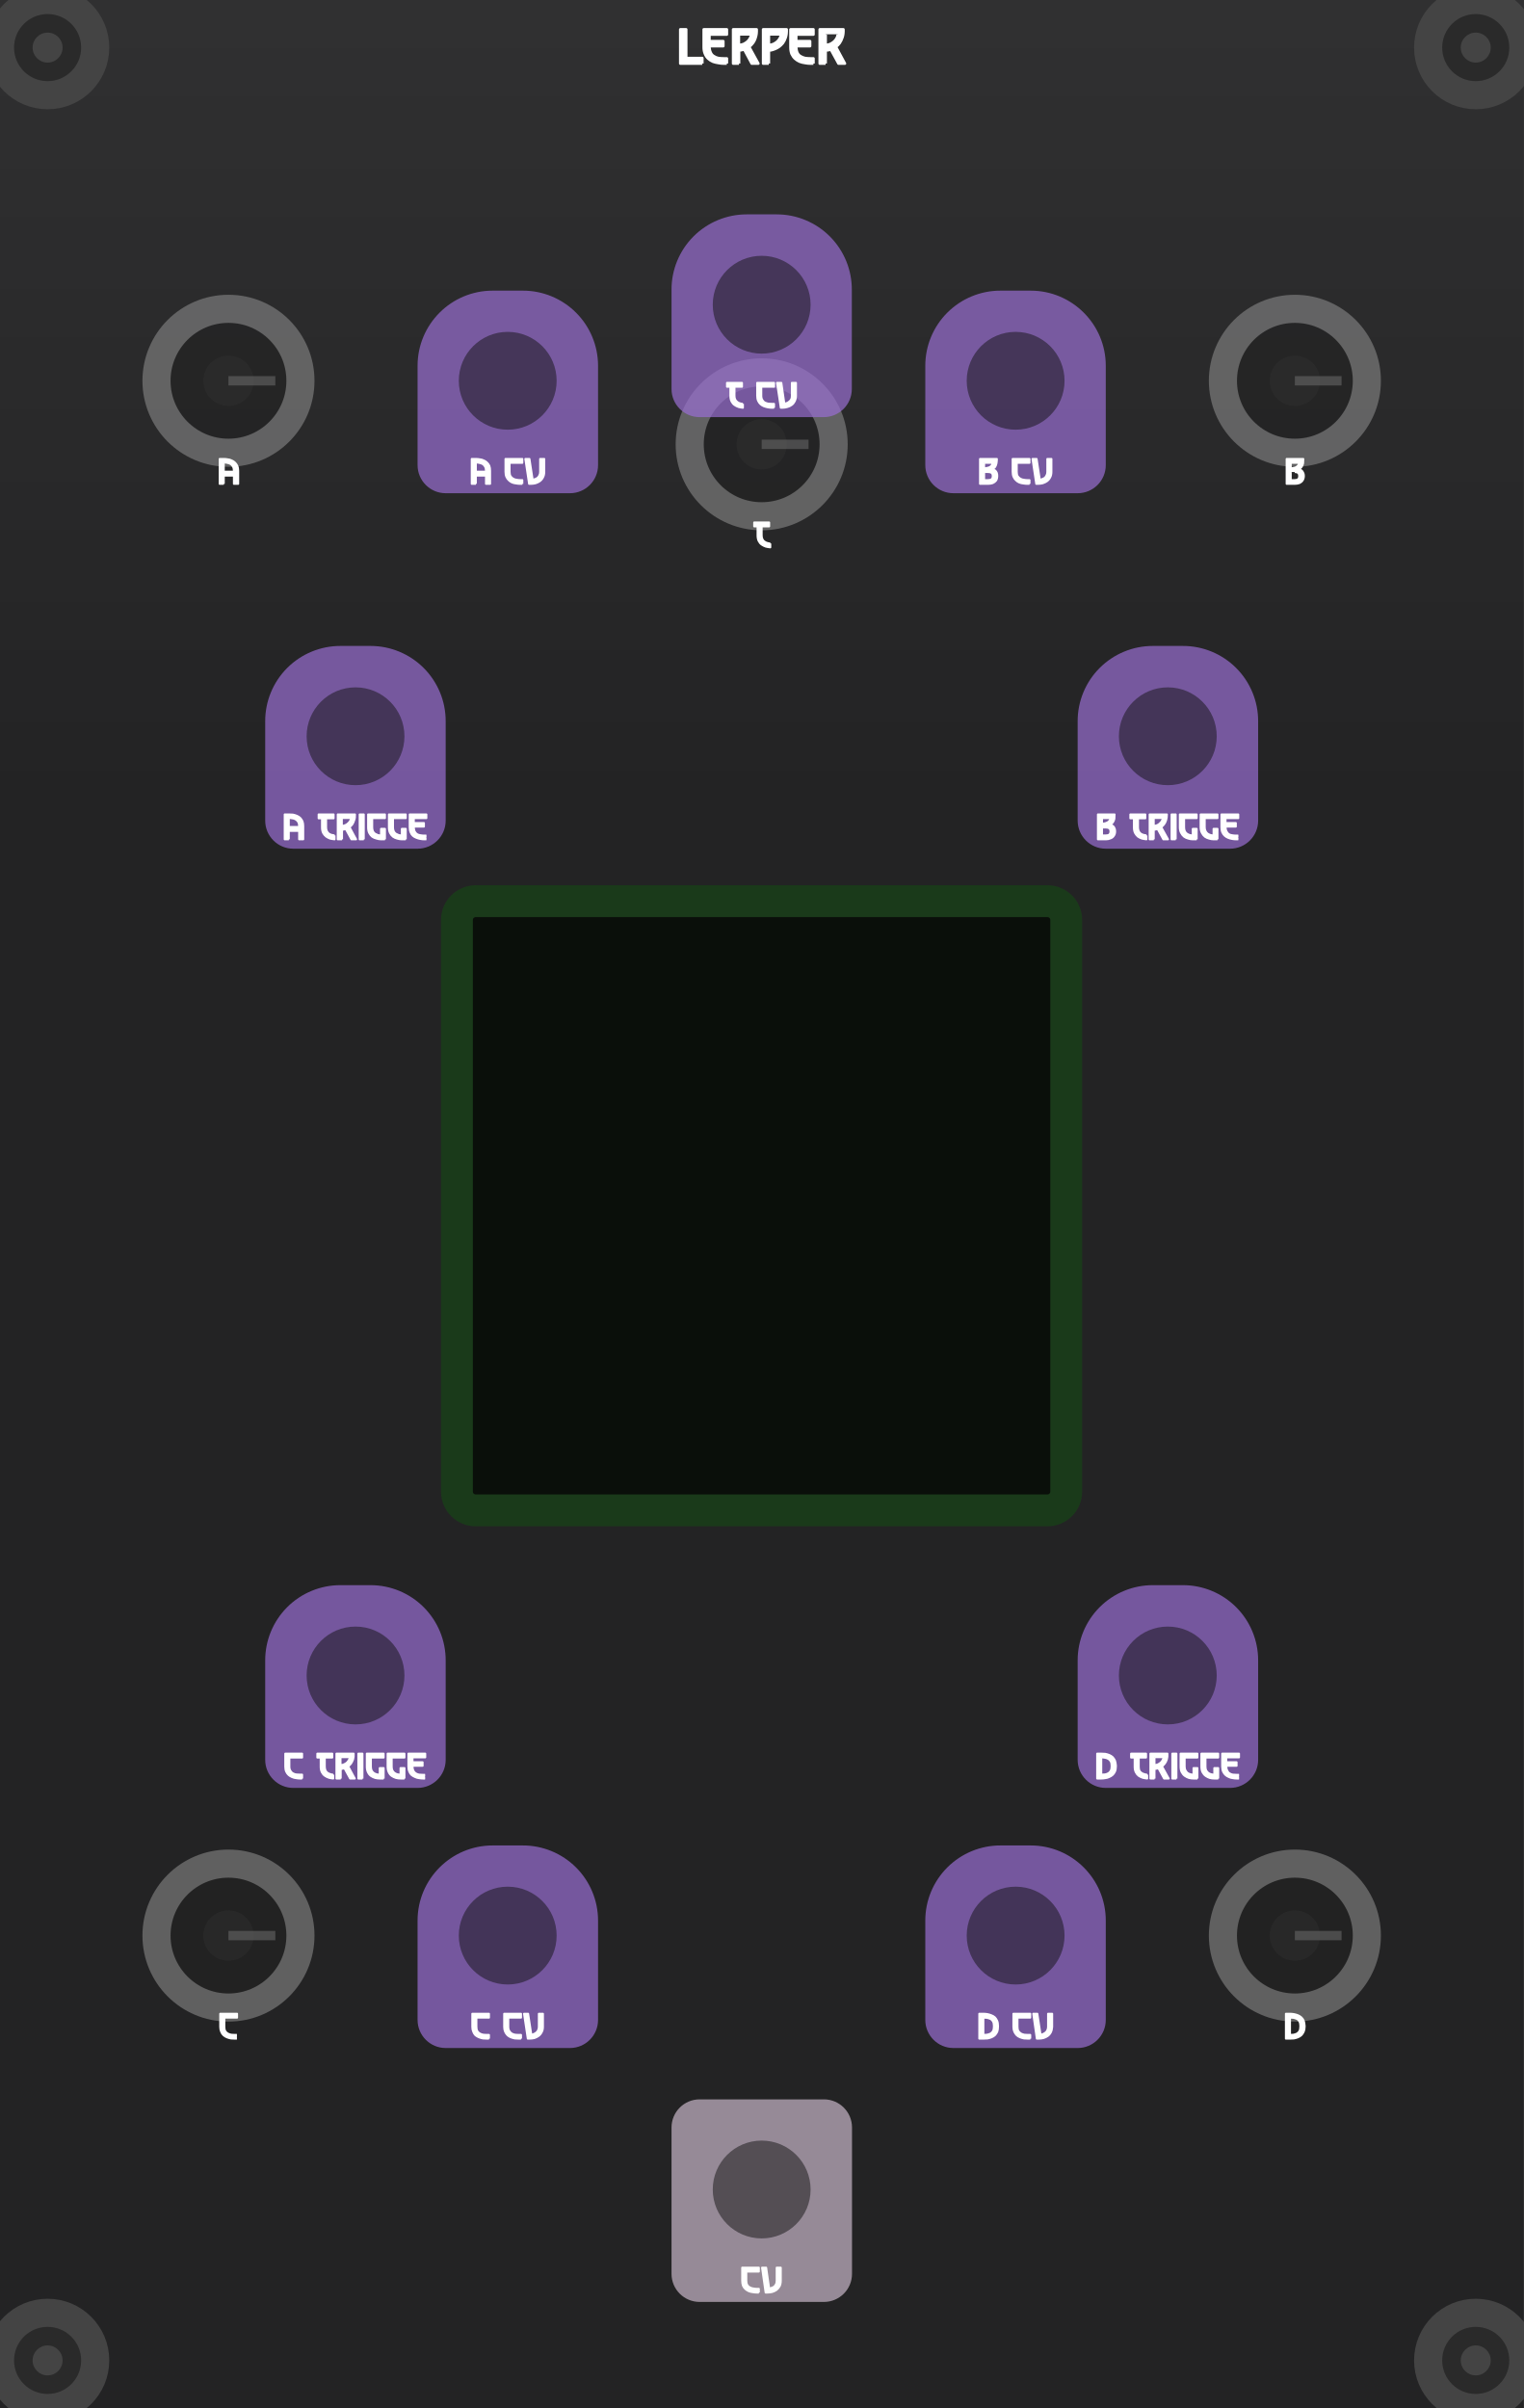
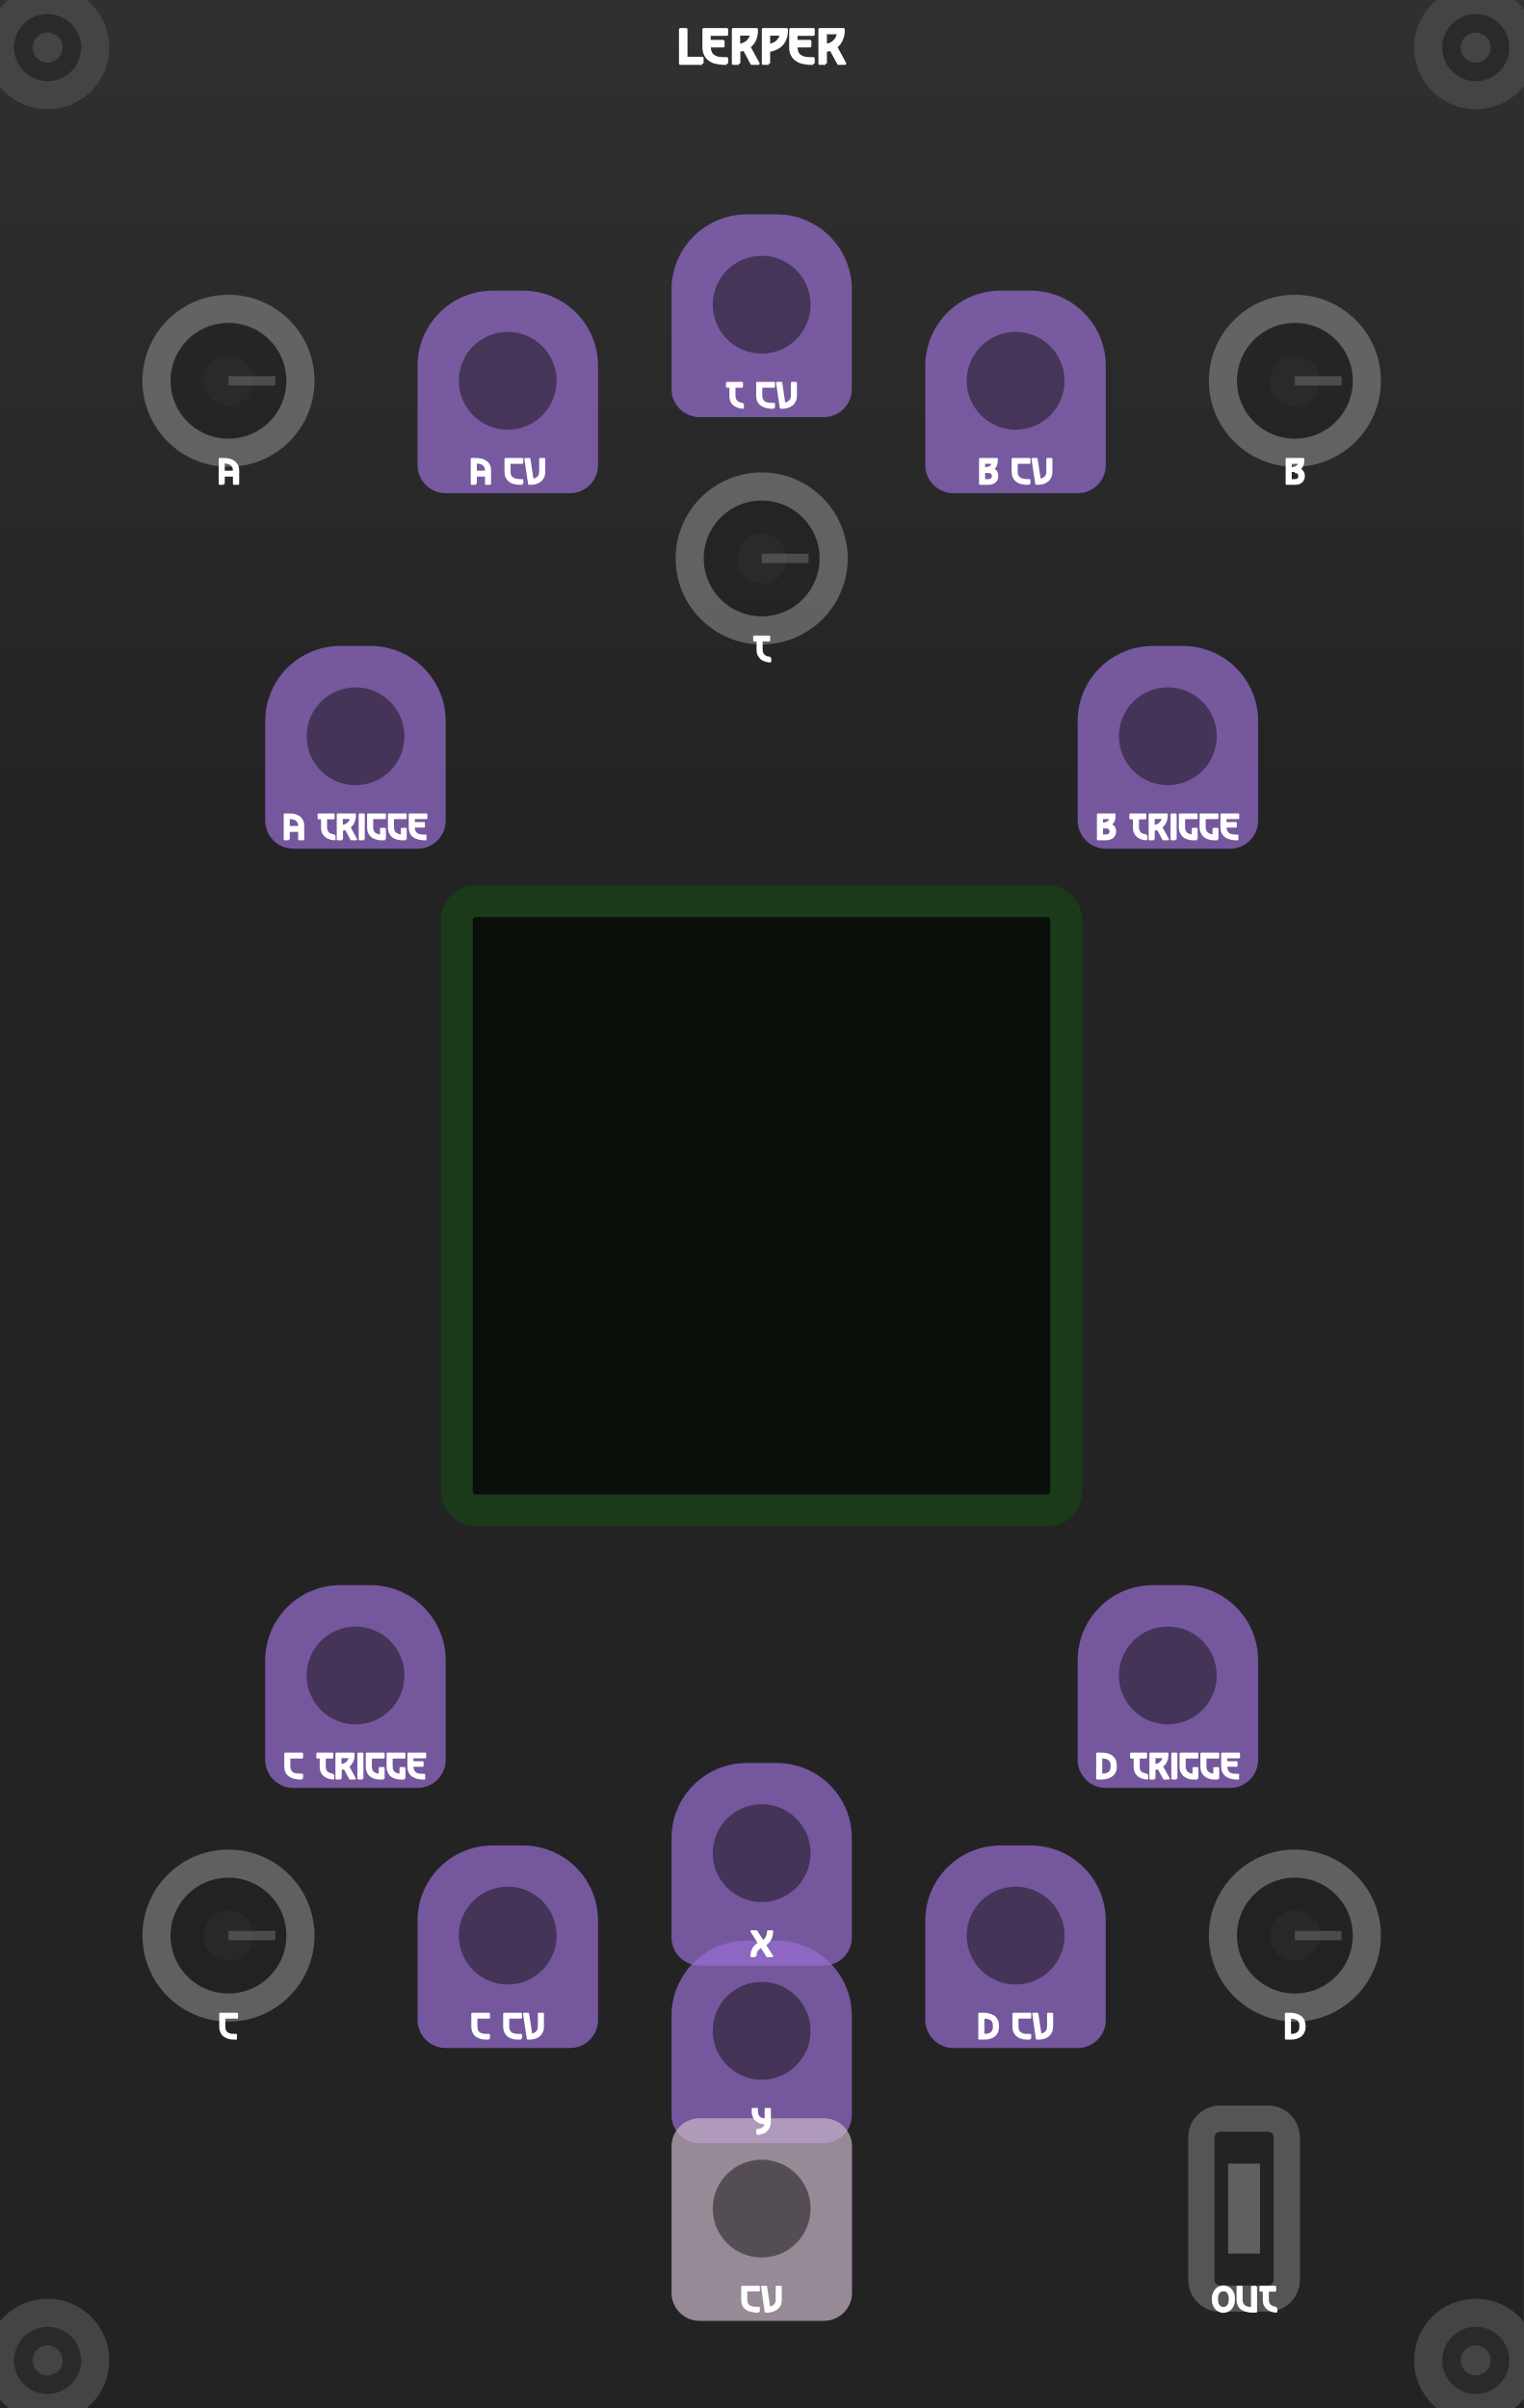
<svg xmlns="http://www.w3.org/2000/svg" viewBox="0 0 81.28 128.5" width="81.28mm" height="128.5mm">
  <g id="layer-background">
    <rect x="0.3" y="0.3" width="80.68" height="127.9" fill="none" stroke="#333" stroke-width="1.5" />
    <rect x="0" y="0.000" width="81.28" height="1.295" fill="#303031" />
    <rect x="0" y="1.285" width="81.28" height="1.295" fill="#303031" />
    <rect x="0" y="2.570" width="81.28" height="1.295" fill="#2f2f30" />
    <rect x="0" y="3.855" width="81.28" height="1.295" fill="#2f2f30" />
    <rect x="0" y="5.140" width="81.28" height="1.295" fill="#2e2e2f" />
    <rect x="0" y="6.425" width="81.28" height="1.295" fill="#2e2e2f" />
    <rect x="0" y="7.710" width="81.28" height="1.295" fill="#2e2e2f" />
    <rect x="0" y="8.995" width="81.28" height="1.295" fill="#2d2d2e" />
    <rect x="0" y="10.280" width="81.28" height="1.295" fill="#2d2d2e" />
    <rect x="0" y="11.565" width="81.28" height="1.295" fill="#2c2c2d" />
    <rect x="0" y="12.850" width="81.28" height="1.295" fill="#2c2c2d" />
    <rect x="0" y="14.135" width="81.28" height="1.295" fill="#2c2c2d" />
    <rect x="0" y="15.420" width="81.28" height="1.295" fill="#2b2b2c" />
    <rect x="0" y="16.705" width="81.28" height="1.295" fill="#2b2b2c" />
    <rect x="0" y="17.990" width="81.28" height="1.295" fill="#2a2a2b" />
    <rect x="0" y="19.275" width="81.28" height="1.295" fill="#2a2a2b" />
    <rect x="0" y="20.560" width="81.28" height="1.295" fill="#2a2a2b" />
    <rect x="0" y="21.845" width="81.28" height="1.295" fill="#29292a" />
    <rect x="0" y="23.130" width="81.28" height="1.295" fill="#29292a" />
    <rect x="0" y="24.415" width="81.28" height="1.295" fill="#29292a" />
    <rect x="0" y="25.700" width="81.28" height="1.295" fill="#282829" />
    <rect x="0" y="26.985" width="81.28" height="1.295" fill="#282829" />
    <rect x="0" y="28.270" width="81.28" height="1.295" fill="#272728" />
    <rect x="0" y="29.555" width="81.28" height="1.295" fill="#272728" />
    <rect x="0" y="30.840" width="81.28" height="1.295" fill="#272728" />
    <rect x="0" y="32.125" width="81.28" height="1.295" fill="#262627" />
    <rect x="0" y="33.410" width="81.28" height="1.295" fill="#262627" />
    <rect x="0" y="34.695" width="81.28" height="1.295" fill="#252526" />
    <rect x="0" y="35.980" width="81.28" height="1.295" fill="#252526" />
    <rect x="0" y="37.265" width="81.28" height="1.295" fill="#252526" />
    <rect x="0" y="38.550" width="81.28" height="1.295" fill="#242425" />
    <rect x="0" y="39.835" width="81.28" height="1.295" fill="#242425" />
    <rect x="0" y="41.120" width="81.28" height="1.295" fill="#232324" />
    <rect x="0" y="42.405" width="81.28" height="1.295" fill="#232324" />
    <rect x="0" y="43.690" width="81.28" height="1.295" fill="#232324" />
    <rect x="0" y="44.975" width="81.28" height="1.295" fill="#232324" />
    <rect x="0" y="46.260" width="81.28" height="1.295" fill="#232324" />
    <rect x="0" y="47.545" width="81.28" height="1.295" fill="#232324" />
    <rect x="0" y="48.830" width="81.28" height="1.295" fill="#232324" />
    <rect x="0" y="50.115" width="81.28" height="1.295" fill="#232324" />
    <rect x="0" y="51.400" width="81.28" height="1.295" fill="#232324" />
    <rect x="0" y="52.685" width="81.28" height="1.295" fill="#232324" />
    <rect x="0" y="53.970" width="81.28" height="1.295" fill="#232324" />
    <rect x="0" y="55.255" width="81.28" height="1.295" fill="#232324" />
    <rect x="0" y="56.540" width="81.28" height="1.295" fill="#232324" />
    <rect x="0" y="57.825" width="81.28" height="1.295" fill="#232324" />
    <rect x="0" y="59.110" width="81.28" height="1.295" fill="#232324" />
    <rect x="0" y="60.395" width="81.28" height="1.295" fill="#232324" />
    <rect x="0" y="61.680" width="81.28" height="1.295" fill="#232324" />
    <rect x="0" y="62.965" width="81.28" height="1.295" fill="#232324" />
    <rect x="0" y="64.250" width="81.28" height="1.295" fill="#232324" />
    <rect x="0" y="65.535" width="81.28" height="1.295" fill="#232324" />
    <rect x="0" y="66.820" width="81.28" height="1.295" fill="#232324" />
    <rect x="0" y="68.105" width="81.28" height="1.295" fill="#232324" />
    <rect x="0" y="69.390" width="81.28" height="1.295" fill="#232324" />
    <rect x="0" y="70.675" width="81.28" height="1.295" fill="#232324" />
    <rect x="0" y="71.960" width="81.28" height="1.295" fill="#232324" />
    <rect x="0" y="73.245" width="81.28" height="1.295" fill="#232324" />
    <rect x="0" y="74.530" width="81.28" height="1.295" fill="#232324" />
    <rect x="0" y="75.815" width="81.28" height="1.295" fill="#232324" />
    <rect x="0" y="77.100" width="81.28" height="1.295" fill="#232324" />
    <rect x="0" y="78.385" width="81.28" height="1.295" fill="#232324" />
    <rect x="0" y="79.670" width="81.28" height="1.295" fill="#232324" />
    <rect x="0" y="80.955" width="81.28" height="1.295" fill="#232324" />
    <rect x="0" y="82.240" width="81.28" height="1.295" fill="#232324" />
    <rect x="0" y="83.525" width="81.28" height="1.295" fill="#232324" />
    <rect x="0" y="84.810" width="81.28" height="1.295" fill="#232324" />
    <rect x="0" y="86.095" width="81.28" height="1.295" fill="#232324" />
    <rect x="0" y="87.380" width="81.28" height="1.295" fill="#232324" />
    <rect x="0" y="88.665" width="81.28" height="1.295" fill="#232324" />
    <rect x="0" y="89.950" width="81.28" height="1.295" fill="#232324" />
    <rect x="0" y="91.235" width="81.28" height="1.295" fill="#232324" />
    <rect x="0" y="92.520" width="81.28" height="1.295" fill="#232324" />
    <rect x="0" y="93.805" width="81.28" height="1.295" fill="#232324" />
    <rect x="0" y="95.090" width="81.28" height="1.295" fill="#232324" />
    <rect x="0" y="96.375" width="81.28" height="1.295" fill="#232324" />
    <rect x="0" y="97.660" width="81.28" height="1.295" fill="#232324" />
    <rect x="0" y="98.945" width="81.28" height="1.295" fill="#232324" />
    <rect x="0" y="100.230" width="81.28" height="1.295" fill="#232324" />
    <rect x="0" y="101.515" width="81.28" height="1.295" fill="#232324" />
    <rect x="0" y="102.800" width="81.28" height="1.295" fill="#232324" />
    <rect x="0" y="104.085" width="81.28" height="1.295" fill="#232324" />
    <rect x="0" y="105.370" width="81.28" height="1.295" fill="#232324" />
    <rect x="0" y="106.655" width="81.28" height="1.295" fill="#232324" />
    <rect x="0" y="107.940" width="81.28" height="1.295" fill="#232324" />
    <rect x="0" y="109.225" width="81.28" height="1.295" fill="#232324" />
    <rect x="0" y="110.510" width="81.28" height="1.295" fill="#232324" />
    <rect x="0" y="111.795" width="81.28" height="1.295" fill="#232324" />
    <rect x="0" y="113.080" width="81.28" height="1.295" fill="#232324" />
    <rect x="0" y="114.365" width="81.28" height="1.295" fill="#232324" />
    <rect x="0" y="115.650" width="81.28" height="1.295" fill="#232324" />
    <rect x="0" y="116.935" width="81.28" height="1.295" fill="#232324" />
    <rect x="0" y="118.220" width="81.28" height="1.295" fill="#232324" />
    <rect x="0" y="119.505" width="81.28" height="1.295" fill="#232324" />
    <rect x="0" y="120.790" width="81.28" height="1.295" fill="#232324" />
    <rect x="0" y="122.075" width="81.28" height="1.295" fill="#232324" />
    <rect x="0" y="123.360" width="81.28" height="1.295" fill="#232324" />
    <rect x="0" y="124.645" width="81.28" height="1.295" fill="#232324" />
    <rect x="0" y="125.930" width="81.28" height="1.295" fill="#232324" />
    <rect x="0" y="127.215" width="81.28" height="1.295" fill="#232324" />
  </g>
  <g id="layer-outlines">
    <circle cx="2.54" cy="2.54" r="2.54" fill="#2a2a2a" stroke="#444" stroke-width="1.5" />
    <circle cx="2.54" cy="2.54" r="0.8" fill="#444" />
    <circle cx="2.54" cy="125.96" r="2.54" fill="#2a2a2a" stroke="#444" stroke-width="1.5" />
    <circle cx="2.54" cy="125.96" r="0.8" fill="#444" />
    <circle cx="78.74" cy="2.54" r="2.54" fill="#2a2a2a" stroke="#444" stroke-width="1.5" />
    <circle cx="78.74" cy="2.54" r="0.8" fill="#444" />
    <circle cx="78.74" cy="125.96" r="2.54" fill="#2a2a2a" stroke="#444" stroke-width="1.5" />
    <circle cx="78.74" cy="125.96" r="0.8" fill="#444" />
    <rect x="24.38" y="48.09" width="32.51" height="32.51" rx="1" fill="#0a0f0a" stroke="#1a3a1a" stroke-width="1.7" />
    <circle cx="12.19" cy="20.32" r="3.84" fill="#222" stroke="#888" stroke-width="1.5" opacity="0.6" />
    <circle cx="12.19" cy="20.32" r="1.34" fill="#333" opacity="0.4" />
    <line x1="12.19" y1="20.32" x2="14.69" y2="20.32" stroke="#666" stroke-width="0.5" opacity="0.6" />
    <path d="M23.78 26.32 A1.50 1.50 0 0 1 22.28 24.82 L22.28 19.52 A4.01 4.01 0 0 1 26.29 15.51 L27.89 15.51 A4.01 4.01 0 0 1 31.91 19.52 L31.91 24.82 A1.50 1.50 0 0 1 30.41 26.32 L23.78 26.32 Z" fill="#996dd2" opacity="0.7" />
    <circle cx="27.09" cy="20.32" r="2.61" fill="#111" opacity="0.5" />
    <circle cx="69.09" cy="20.32" r="3.84" fill="#222" stroke="#888" stroke-width="1.5" opacity="0.6" />
    <circle cx="69.09" cy="20.32" r="1.34" fill="#333" opacity="0.4" />
    <line x1="69.09" y1="20.32" x2="71.58" y2="20.32" stroke="#666" stroke-width="0.5" opacity="0.6" />
    <path d="M50.87 26.32 A1.50 1.50 0 0 1 49.37 24.82 L49.37 19.52 A4.01 4.01 0 0 1 53.39 15.51 L54.99 15.51 A4.01 4.01 0 0 1 59.00 19.52 L59.00 24.82 A1.50 1.50 0 0 1 57.50 26.32 L50.87 26.32 Z" fill="#996dd2" opacity="0.7" />
    <circle cx="54.19" cy="20.32" r="2.61" fill="#111" opacity="0.5" />
    <circle cx="12.19" cy="103.29" r="3.84" fill="#222" stroke="#888" stroke-width="1.5" opacity="0.6" />
    <circle cx="12.19" cy="103.29" r="1.34" fill="#333" opacity="0.4" />
    <line x1="12.19" y1="103.29" x2="14.69" y2="103.29" stroke="#666" stroke-width="0.5" opacity="0.6" />
    <path d="M23.78 109.29 A1.50 1.50 0 0 1 22.28 107.79 L22.28 102.49 A4.01 4.01 0 0 1 26.29 98.48 L27.89 98.48 A4.01 4.01 0 0 1 31.91 102.49 L31.91 107.79 A1.50 1.50 0 0 1 30.41 109.29 L23.78 109.29 Z" fill="#996dd2" opacity="0.7" />
    <circle cx="27.09" cy="103.29" r="2.61" fill="#111" opacity="0.5" />
    <circle cx="69.09" cy="103.29" r="3.84" fill="#222" stroke="#888" stroke-width="1.5" opacity="0.6" />
    <circle cx="69.09" cy="103.29" r="1.34" fill="#333" opacity="0.4" />
    <line x1="69.09" y1="103.29" x2="71.58" y2="103.29" stroke="#666" stroke-width="0.5" opacity="0.6" />
    <path d="M50.87 109.29 A1.50 1.50 0 0 1 49.37 107.79 L49.37 102.49 A4.01 4.01 0 0 1 53.39 98.48 L54.99 98.48 A4.01 4.01 0 0 1 59.00 102.49 L59.00 107.79 A1.50 1.50 0 0 1 57.50 109.29 L50.87 109.29 Z" fill="#996dd2" opacity="0.7" />
    <circle cx="54.19" cy="103.29" r="2.61" fill="#111" opacity="0.5" />
-     <circle cx="40.64" cy="23.71" r="3.84" fill="#222" stroke="#888" stroke-width="1.5" opacity="0.6" />
-     <circle cx="40.64" cy="23.71" r="1.34" fill="#333" opacity="0.4" />
-     <line x1="40.64" y1="23.71" x2="43.14" y2="23.71" stroke="#666" stroke-width="0.5" opacity="0.6" />
+     <circle cx="40.64" cy="29.80" r="3.84" fill="#222" stroke="#888" stroke-width="1.5" opacity="0.6" />
+     <circle cx="40.64" cy="29.80" r="1.34" fill="#333" opacity="0.4" />
+     <line x1="40.64" y1="29.80" x2="43.14" y2="29.80" stroke="#666" stroke-width="0.5" opacity="0.6" />
    <path d="M37.33 22.26 A1.50 1.50 0 0 1 35.83 20.76 L35.83 15.46 A4.01 4.01 0 0 1 39.84 11.44 L41.44 11.44 A4.01 4.01 0 0 1 45.45 15.46 L45.45 20.76 A1.50 1.50 0 0 1 43.95 22.26 L37.33 22.26 Z" fill="#996dd2" opacity="0.7" />
    <circle cx="40.64" cy="16.26" r="2.61" fill="#111" opacity="0.5" />
    <path d="M15.65 45.29 A1.50 1.50 0 0 1 14.15 43.79 L14.15 38.49 A4.01 4.01 0 0 1 18.17 34.47 L19.77 34.47 A4.01 4.01 0 0 1 23.78 38.49 L23.78 43.79 A1.50 1.50 0 0 1 22.28 45.29 L15.65 45.29 Z" fill="#996dd2" opacity="0.7" />
    <circle cx="18.97" cy="39.29" r="2.61" fill="#111" opacity="0.5" />
    <path d="M59.00 45.29 A1.50 1.50 0 0 1 57.50 43.79 L57.50 38.49 A4.01 4.01 0 0 1 61.51 34.47 L63.11 34.47 A4.01 4.01 0 0 1 67.13 38.49 L67.13 43.79 A1.50 1.50 0 0 1 65.63 45.29 L59.00 45.29 Z" fill="#996dd2" opacity="0.7" />
    <circle cx="62.31" cy="39.29" r="2.61" fill="#111" opacity="0.5" />
    <path d="M15.65 95.41 A1.50 1.50 0 0 1 14.15 93.91 L14.15 88.61 A4.01 4.01 0 0 1 18.17 84.59 L19.77 84.59 A4.01 4.01 0 0 1 23.78 88.61 L23.78 93.91 A1.50 1.50 0 0 1 22.28 95.41 L15.65 95.41 Z" fill="#996dd2" opacity="0.7" />
    <circle cx="18.97" cy="89.41" r="2.61" fill="#111" opacity="0.5" />
    <path d="M59.00 95.41 A1.50 1.50 0 0 1 57.50 93.91 L57.50 88.61 A4.01 4.01 0 0 1 61.51 84.59 L63.11 84.59 A4.01 4.01 0 0 1 67.13 88.61 L67.13 93.91 A1.50 1.50 0 0 1 65.63 95.41 L59.00 95.41 Z" fill="#996dd2" opacity="0.7" />
    <circle cx="62.31" cy="89.41" r="2.61" fill="#111" opacity="0.5" />
-     <rect x="35.83" y="112.03" width="9.63" height="10.81" rx="1.5" fill="#c8b7c7" opacity="0.7" />
-     <circle cx="40.64" cy="116.84" r="2.61" fill="#111" opacity="0.5" />
+     <path d="M37.33 104.89 A1.50 1.50 0 0 1 35.83 103.39 L35.83 98.09 A4.01 4.01 0 0 1 39.84 94.08 L41.44 94.08 A4.01 4.01 0 0 1 45.45 98.09 L45.45 103.39 A1.50 1.50 0 0 1 43.95 104.89 L37.33 104.89 Z" fill="#996dd2" opacity="0.7" />
+     <circle cx="40.64" cy="98.89" r="2.61" fill="#111" opacity="0.5" />
+     <path d="M37.33 114.37 A1.50 1.50 0 0 1 35.83 112.87 L35.83 107.57 A4.01 4.01 0 0 1 39.84 103.56 L41.44 103.56 A4.01 4.01 0 0 1 45.45 107.57 L45.45 112.87 A1.50 1.50 0 0 1 43.95 114.37 L37.33 114.37 Z" fill="#996dd2" opacity="0.7" />
+     <circle cx="40.64" cy="108.37" r="2.61" fill="#111" opacity="0.5" />
+     <rect x="35.83" y="113.04" width="9.63" height="10.81" rx="1.5" fill="#c8b7c7" opacity="0.7" />
+     <circle cx="40.64" cy="117.86" r="2.61" fill="#111" opacity="0.5" />
+     <rect x="64.10" y="113.06" width="4.56" height="9.60" rx="1" fill="none" stroke="#888" stroke-width="1.4" opacity="0.5" />
+     <line x1="66.38" y1="120.26" x2="66.38" y2="115.46" stroke="#888" stroke-width="1.7" opacity="0.6" />
  </g>
  <g id="layer-text">
    <path d="M37.47 3.39L36.30 3.39L36.30 1.57L36.61 1.57L36.61 3.10L37.47 3.10L37.47 3.39M38.78 3.39L38.62 3.39Q38.48 3.39 38.33 3.36Q38.18 3.34 38.04 3.29Q37.90 3.23 37.79 3.13Q37.68 3.03 37.62 2.88Q37.55 2.73 37.55 2.52L37.55 1.57L38.78 1.57L38.78 1.84L37.85 1.84L37.85 2.20L38.59 2.20L38.59 2.46L37.85 2.46Q37.85 2.67 37.92 2.81Q37.98 2.94 38.09 3Q38.19 3.07 38.33 3.10Q38.47 3.12 38.62 3.12L38.78 3.12L38.78 3.39M39.43 3.39L39.12 3.39L39.12 1.57L40.37 1.57Q40.38 1.81 40.32 1.99Q40.27 2.17 40.17 2.30Q40.08 2.42 39.97 2.50L40.46 3.39L40.11 3.39L39.71 2.64Q39.61 2.67 39.53 2.68Q39.46 2.69 39.43 2.69L39.43 3.39M39.42 1.83L39.42 2.40Q39.56 2.40 39.68 2.35Q39.80 2.29 39.89 2.21Q39.98 2.12 40.03 2.02Q40.08 1.92 40.08 1.83L39.42 1.83M41.02 3.39L40.72 3.39L40.72 1.57L41.97 1.57Q41.98 1.82 41.92 2Q41.86 2.18 41.77 2.30Q41.67 2.42 41.56 2.50Q41.44 2.58 41.33 2.62Q41.23 2.66 41.14 2.68Q41.05 2.69 41.02 2.69L41.02 3.39M41.02 1.83L41.02 2.40Q41.15 2.40 41.27 2.35Q41.39 2.29 41.48 2.21Q41.57 2.12 41.62 2.02Q41.67 1.92 41.67 1.83L41.02 1.83M43.40 3.39L43.25 3.39Q43.10 3.39 42.95 3.36Q42.80 3.34 42.67 3.29Q42.53 3.23 42.42 3.13Q42.31 3.03 42.24 2.88Q42.18 2.73 42.18 2.52L42.18 1.57L43.40 1.57L43.40 1.84L42.48 1.84L42.48 2.20L43.22 2.20L43.22 2.46L42.48 2.46Q42.48 2.67 42.54 2.81Q42.60 2.94 42.71 3Q42.82 3.07 42.96 3.10Q43.09 3.12 43.25 3.12L43.40 3.12L43.40 3.39M44.05 3.39L43.74 3.39L43.74 1.57L45 1.57Q45.01 1.81 44.95 1.99Q44.89 2.17 44.80 2.30Q44.71 2.42 44.60 2.50L45.08 3.39L44.74 3.39L44.33 2.64Q44.24 2.67 44.16 2.68Q44.08 2.69 44.05 2.69L44.05 3.39M44.05 1.83L44.05 2.40Q44.18 2.40 44.30 2.35Q44.42 2.29 44.51 2.21Q44.60 2.12 44.65 2.02Q44.70 1.92 44.70 1.83" fill="#ffffff" stroke="#ffffff" stroke-width="0.143" stroke-linejoin="round" />
    <path d="M11.94 25.82L11.72 25.82L11.72 24.49L11.94 24.49Q12.04 24.49 12.15 24.51Q12.26 24.52 12.36 24.57Q12.46 24.61 12.53 24.68Q12.61 24.75 12.66 24.86Q12.71 24.97 12.71 25.13L12.71 25.82L12.48 25.82L12.48 25.38L11.94 25.38L11.94 25.82M11.94 24.68L11.94 25.17L12.48 25.17L12.48 25.13Q12.48 24.99 12.43 24.90Q12.38 24.81 12.30 24.76Q12.22 24.72 12.12 24.70Q12.03 24.68 11.94 24.68" fill="#ffffff" stroke="#ffffff" stroke-width="0.104" stroke-linejoin="round" />
    <path d="M25.39 25.82L25.17 25.82L25.17 24.49L25.39 24.49Q25.49 24.49 25.60 24.51Q25.71 24.52 25.81 24.57Q25.91 24.61 25.98 24.68Q26.06 24.75 26.11 24.86Q26.15 24.97 26.15 25.13L26.15 25.82L25.93 25.82L25.93 25.38L25.39 25.38L25.39 25.82M25.39 24.68L25.39 25.17L25.93 25.17L25.93 25.13Q25.93 24.99 25.88 24.90Q25.83 24.81 25.75 24.76Q25.67 24.72 25.57 24.70Q25.48 24.68 25.39 24.68M27.87 25.82L27.75 25.82Q27.65 25.82 27.54 25.80Q27.43 25.79 27.33 25.75Q27.23 25.71 27.15 25.63Q27.07 25.56 27.02 25.45Q26.97 25.34 26.97 25.18L26.97 24.49L27.87 24.49L27.87 24.70L27.19 24.70L27.19 25.18Q27.19 25.33 27.24 25.41Q27.30 25.50 27.38 25.54Q27.46 25.59 27.56 25.60Q27.66 25.62 27.75 25.62L27.87 25.62L27.87 25.82M28.32 25.82L28.23 25.82L28.03 24.49L28.25 24.49L28.42 25.60Q28.49 25.59 28.56 25.56Q28.63 25.54 28.69 25.49Q28.75 25.44 28.78 25.36Q28.82 25.29 28.82 25.18L28.82 24.49L29.04 24.49L29.04 25.18Q29.04 25.36 28.97 25.48Q28.91 25.60 28.80 25.68Q28.70 25.75 28.57 25.79Q28.45 25.82 28.32 25.82" fill="#ffffff" stroke="#ffffff" stroke-width="0.104" stroke-linejoin="round" />
    <path d="M69.08 25.82L68.65 25.82L68.65 24.49L69.54 24.49Q69.54 24.61 69.53 24.72Q69.51 24.83 69.45 24.91Q69.40 24.99 69.30 25.03Q69.38 25.06 69.44 25.10Q69.50 25.15 69.53 25.22Q69.57 25.29 69.57 25.39Q69.57 25.54 69.50 25.64Q69.44 25.73 69.33 25.78Q69.21 25.82 69.08 25.82M68.87 24.70L68.87 24.99Q68.93 24.99 69.01 24.97Q69.09 24.96 69.15 24.93Q69.22 24.89 69.26 24.84Q69.31 24.78 69.31 24.70L68.87 24.70M68.87 25.19L68.87 25.62L69.08 25.62Q69.20 25.62 69.26 25.57Q69.32 25.52 69.32 25.40Q69.32 25.29 69.26 25.24Q69.20 25.19 69.08 25.19" fill="#ffffff" stroke="#ffffff" stroke-width="0.104" stroke-linejoin="round" />
    <path d="M52.72 25.82L52.29 25.82L52.29 24.49L53.19 24.49Q53.19 24.61 53.17 24.72Q53.15 24.83 53.10 24.91Q53.05 24.99 52.94 25.03Q53.02 25.06 53.09 25.10Q53.15 25.15 53.18 25.22Q53.21 25.29 53.21 25.39Q53.21 25.54 53.15 25.64Q53.08 25.73 52.97 25.78Q52.86 25.82 52.72 25.82M52.51 24.70L52.51 24.99Q52.58 24.99 52.66 24.97Q52.73 24.96 52.80 24.93Q52.87 24.89 52.91 24.84Q52.95 24.78 52.95 24.70L52.51 24.70M52.51 25.19L52.51 25.62L52.72 25.62Q52.84 25.62 52.91 25.57Q52.97 25.52 52.97 25.40Q52.97 25.29 52.91 25.24Q52.84 25.19 52.72 25.19L52.51 25.19M54.93 25.82L54.81 25.82Q54.71 25.82 54.60 25.80Q54.49 25.79 54.39 25.75Q54.29 25.71 54.21 25.63Q54.13 25.56 54.08 25.45Q54.03 25.34 54.03 25.18L54.03 24.49L54.93 24.49L54.93 24.70L54.25 24.70L54.25 25.18Q54.25 25.33 54.30 25.41Q54.36 25.50 54.44 25.54Q54.52 25.59 54.62 25.60Q54.72 25.62 54.81 25.62L54.93 25.62L54.93 25.82M55.38 25.82L55.29 25.82L55.09 24.49L55.31 24.49L55.48 25.60Q55.55 25.59 55.62 25.56Q55.69 25.54 55.75 25.49Q55.81 25.44 55.84 25.36Q55.88 25.29 55.88 25.18L55.88 24.49L56.10 24.49L56.10 25.18Q56.10 25.36 56.03 25.48Q55.97 25.60 55.86 25.68Q55.76 25.75 55.63 25.79Q55.51 25.82 55.38 25.82" fill="#ffffff" stroke="#ffffff" stroke-width="0.104" stroke-linejoin="round" />
    <path d="M12.64 108.79L12.53 108.79Q12.43 108.79 12.32 108.78Q12.21 108.76 12.11 108.72Q12.01 108.68 11.93 108.61Q11.84 108.53 11.80 108.42Q11.75 108.31 11.75 108.16L11.75 107.46L12.65 107.46L12.65 107.67L11.97 107.67L11.97 108.15Q11.97 108.30 12.02 108.39Q12.07 108.47 12.16 108.52Q12.24 108.56 12.34 108.58Q12.44 108.59 12.53 108.59L12.64 108.59" fill="#ffffff" stroke="#ffffff" stroke-width="0.104" stroke-linejoin="round" />
    <path d="M26.09 108.79L25.98 108.79Q25.88 108.79 25.77 108.78Q25.66 108.76 25.56 108.72Q25.46 108.68 25.37 108.61Q25.29 108.53 25.25 108.42Q25.20 108.31 25.20 108.16L25.20 107.46L26.09 107.46L26.09 107.67L25.42 107.67L25.42 108.15Q25.42 108.30 25.47 108.39Q25.52 108.47 25.61 108.52Q25.69 108.56 25.79 108.58Q25.89 108.59 25.98 108.59L26.09 108.59L26.09 108.79M27.80 108.79L27.68 108.79Q27.58 108.79 27.47 108.78Q27.36 108.76 27.26 108.72Q27.16 108.68 27.08 108.61Q27 108.53 26.95 108.42Q26.90 108.31 26.90 108.16L26.90 107.46L27.80 107.46L27.80 107.67L27.12 107.67L27.12 108.15Q27.12 108.30 27.18 108.39Q27.23 108.47 27.31 108.52Q27.39 108.56 27.49 108.58Q27.59 108.59 27.68 108.59L27.80 108.59L27.80 108.79M28.25 108.79L28.16 108.79L27.96 107.46L28.18 107.46L28.35 108.58Q28.42 108.57 28.49 108.54Q28.56 108.51 28.62 108.46Q28.68 108.41 28.71 108.34Q28.75 108.26 28.75 108.15L28.75 107.46L28.97 107.46L28.97 108.16Q28.97 108.33 28.90 108.45Q28.84 108.57 28.73 108.65Q28.63 108.72 28.51 108.76Q28.38 108.79 28.25 108.79" fill="#ffffff" stroke="#ffffff" stroke-width="0.104" stroke-linejoin="round" />
    <path d="M68.83 108.79L68.61 108.79L68.61 107.46L68.83 107.46Q68.93 107.46 69.04 107.48Q69.15 107.50 69.25 107.54Q69.35 107.58 69.43 107.65Q69.51 107.72 69.56 107.83Q69.60 107.94 69.61 108.10L69.61 108.16Q69.61 108.31 69.56 108.42Q69.51 108.53 69.43 108.61Q69.35 108.68 69.25 108.72Q69.15 108.76 69.04 108.78Q68.93 108.79 68.83 108.79M68.83 107.67L68.83 108.59Q68.92 108.59 69.02 108.58Q69.11 108.56 69.20 108.52Q69.28 108.47 69.33 108.39Q69.38 108.30 69.38 108.15L69.38 108.10Q69.38 107.96 69.33 107.87Q69.28 107.78 69.20 107.74Q69.11 107.70 69.02 107.68Q68.92 107.67 68.83 107.67" fill="#ffffff" stroke="#ffffff" stroke-width="0.104" stroke-linejoin="round" />
    <path d="M52.47 108.79L52.25 108.79L52.25 107.46L52.47 107.46Q52.58 107.46 52.69 107.48Q52.79 107.50 52.89 107.54Q53 107.58 53.08 107.65Q53.15 107.72 53.20 107.83Q53.25 107.94 53.25 108.10L53.25 108.16Q53.25 108.31 53.21 108.42Q53.16 108.53 53.08 108.61Q53 108.68 52.90 108.72Q52.80 108.76 52.69 108.78Q52.58 108.79 52.47 108.79M52.47 107.67L52.47 108.59Q52.57 108.59 52.66 108.58Q52.76 108.56 52.85 108.52Q52.93 108.47 52.98 108.39Q53.03 108.30 53.03 108.15L53.03 108.10Q53.03 107.96 52.98 107.87Q52.93 107.78 52.85 107.74Q52.76 107.70 52.66 107.68Q52.57 107.67 52.47 107.67M54.97 108.79L54.85 108.79Q54.75 108.79 54.64 108.78Q54.53 108.76 54.43 108.72Q54.33 108.68 54.25 108.61Q54.17 108.53 54.12 108.42Q54.07 108.31 54.07 108.16L54.07 107.46L54.97 107.46L54.97 107.67L54.29 107.67L54.29 108.15Q54.29 108.30 54.34 108.39Q54.40 108.47 54.48 108.52Q54.56 108.56 54.66 108.58Q54.76 108.59 54.85 108.59L54.97 108.59L54.97 108.79M55.42 108.79L55.32 108.79L55.13 107.46L55.35 107.46L55.52 108.58Q55.59 108.57 55.66 108.54Q55.73 108.51 55.79 108.46Q55.85 108.41 55.88 108.34Q55.92 108.26 55.92 108.15L55.92 107.46L56.14 107.46L56.14 108.16Q56.13 108.33 56.07 108.45Q56.01 108.57 55.90 108.65Q55.80 108.72 55.67 108.76Q55.55 108.79 55.42 108.79" fill="#ffffff" stroke="#ffffff" stroke-width="0.104" stroke-linejoin="round" />
-     <path d="M41.10 29L41.10 29.21Q40.98 29.20 40.86 29.17Q40.74 29.13 40.64 29.06Q40.54 28.99 40.48 28.87Q40.42 28.75 40.42 28.57L40.42 28.09L40.24 28.09L40.24 27.88L41.04 27.88L41.04 28.09L40.64 28.09L40.64 28.57Q40.64 28.69 40.68 28.77Q40.72 28.86 40.79 28.90Q40.85 28.95 40.93 28.97Q41.01 29 41.10 29" fill="#ffffff" stroke="#ffffff" stroke-width="0.104" stroke-linejoin="round" />
+     <path d="M41.10 35.10L41.10 35.30Q40.98 35.30 40.86 35.26Q40.74 35.23 40.64 35.16Q40.54 35.08 40.48 34.96Q40.42 34.84 40.42 34.67L40.42 34.18L40.24 34.18L40.24 33.97L41.04 33.97L41.04 34.18L40.64 34.18L40.64 34.67Q40.64 34.79 40.68 34.87Q40.72 34.95 40.79 35Q40.85 35.05 40.93 35.07Q41.01 35.09 41.10 35.10" fill="#ffffff" stroke="#ffffff" stroke-width="0.104" stroke-linejoin="round" />
    <path d="M39.64 21.55L39.64 21.76Q39.52 21.75 39.41 21.72Q39.29 21.68 39.19 21.61Q39.09 21.54 39.03 21.42Q38.97 21.30 38.97 21.12L38.97 20.64L38.79 20.64L38.79 20.43L39.59 20.43L39.59 20.64L39.19 20.64L39.19 21.12Q39.19 21.24 39.23 21.32Q39.27 21.40 39.34 21.45Q39.40 21.50 39.48 21.52Q39.56 21.55 39.64 21.55M41.30 21.76L41.19 21.76Q41.08 21.76 40.98 21.74Q40.87 21.72 40.76 21.68Q40.66 21.64 40.58 21.57Q40.50 21.50 40.45 21.39Q40.40 21.28 40.40 21.12L40.40 20.43L41.30 20.43L41.30 20.64L40.62 20.64L40.62 21.12Q40.62 21.26 40.68 21.35Q40.73 21.44 40.81 21.48Q40.90 21.52 40.99 21.54Q41.09 21.55 41.19 21.55L41.30 21.55L41.30 21.76M41.75 21.76L41.66 21.76L41.46 20.43L41.69 20.43L41.85 21.54Q41.92 21.53 42 21.50Q42.07 21.47 42.12 21.42Q42.18 21.38 42.22 21.30Q42.25 21.23 42.25 21.12L42.25 20.43L42.47 20.43L42.47 21.12Q42.47 21.29 42.40 21.42Q42.34 21.54 42.24 21.61Q42.13 21.69 42.01 21.72Q41.88 21.76 41.75 21.76" fill="#ffffff" stroke="#ffffff" stroke-width="0.104" stroke-linejoin="round" />
    <path d="M15.41 44.79L15.19 44.79L15.19 43.46L15.41 43.46Q15.52 43.46 15.63 43.47Q15.73 43.49 15.83 43.53Q15.93 43.57 16.01 43.64Q16.09 43.72 16.14 43.83Q16.18 43.94 16.18 44.09L16.18 44.79L15.96 44.79L15.96 44.34L15.41 44.34L15.41 44.79M15.41 43.65L15.41 44.13L15.96 44.13L15.96 44.09Q15.96 43.95 15.91 43.86Q15.86 43.78 15.78 43.73Q15.70 43.68 15.60 43.67Q15.50 43.65 15.41 43.65M17.85 44.58L17.85 44.79Q17.73 44.78 17.61 44.75Q17.50 44.71 17.40 44.64Q17.30 44.56 17.24 44.45Q17.18 44.33 17.18 44.15L17.18 43.67L17 43.67L17 43.46L17.80 43.46L17.80 43.67L17.40 43.67L17.40 44.15Q17.40 44.27 17.44 44.35Q17.48 44.43 17.54 44.48Q17.61 44.53 17.69 44.55Q17.77 44.57 17.85 44.58M18.25 44.79L18.02 44.79L18.02 43.46L18.94 43.46Q18.95 43.64 18.90 43.77Q18.86 43.90 18.80 43.99Q18.73 44.08 18.65 44.14L19 44.79L18.75 44.79L18.45 44.24Q18.38 44.26 18.33 44.27Q18.27 44.28 18.25 44.28L18.25 44.79M18.24 43.65L18.24 44.07Q18.34 44.07 18.43 44.03Q18.52 43.99 18.59 43.92Q18.65 43.86 18.69 43.79Q18.72 43.72 18.72 43.65L18.24 43.65M19.41 44.79L19.19 44.79L19.19 43.46L19.41 43.46L19.41 44.79M20.54 44.79L20.33 44.79Q20.21 44.79 20.09 44.75Q19.96 44.72 19.86 44.65Q19.76 44.57 19.70 44.45Q19.64 44.33 19.64 44.15L19.64 43.46L20.54 43.46L20.54 43.66L19.86 43.66L19.86 44.15Q19.86 44.27 19.90 44.36Q19.94 44.44 20.01 44.49Q20.08 44.53 20.16 44.56Q20.24 44.58 20.33 44.58L20.33 44.23L20.54 44.23L20.54 44.79M21.65 44.79L21.44 44.79Q21.32 44.79 21.19 44.75Q21.07 44.72 20.97 44.65Q20.87 44.57 20.81 44.45Q20.75 44.33 20.75 44.15L20.75 43.46L21.65 43.46L21.65 43.66L20.97 43.66L20.97 44.15Q20.97 44.27 21.01 44.36Q21.05 44.44 21.12 44.49Q21.19 44.53 21.27 44.56Q21.35 44.58 21.44 44.58L21.44 44.23L21.65 44.23L21.65 44.79M22.75 44.79L22.64 44.79Q22.53 44.79 22.43 44.77Q22.32 44.75 22.22 44.71Q22.11 44.67 22.03 44.60Q21.95 44.53 21.91 44.42Q21.86 44.31 21.86 44.15L21.86 43.46L22.75 43.46L22.75 43.66L22.08 43.66L22.08 43.92L22.62 43.92L22.62 44.11L22.08 44.11Q22.08 44.26 22.12 44.36Q22.17 44.46 22.25 44.51Q22.33 44.56 22.43 44.57Q22.53 44.59 22.64 44.59L22.75 44.59" fill="#ffffff" stroke="#ffffff" stroke-width="0.104" stroke-linejoin="round" />
    <path d="M59.01 44.79L58.58 44.79L58.58 43.46L59.47 43.46Q59.47 43.58 59.46 43.69Q59.44 43.80 59.38 43.88Q59.33 43.96 59.23 43.99Q59.31 44.03 59.37 44.07Q59.43 44.11 59.46 44.18Q59.50 44.25 59.50 44.36Q59.50 44.51 59.43 44.60Q59.37 44.70 59.25 44.74Q59.14 44.79 59.01 44.79M58.80 43.66L58.80 43.96Q58.86 43.95 58.94 43.94Q59.02 43.92 59.08 43.89Q59.15 43.86 59.19 43.80Q59.24 43.75 59.24 43.66L58.80 43.66M58.80 44.16L58.80 44.58L59.01 44.58Q59.13 44.58 59.19 44.53Q59.25 44.48 59.25 44.37Q59.25 44.26 59.19 44.21Q59.13 44.16 59.01 44.16L58.80 44.16M61.17 44.58L61.17 44.79Q61.05 44.78 60.93 44.75Q60.81 44.71 60.71 44.64Q60.62 44.56 60.56 44.45Q60.50 44.33 60.50 44.15L60.50 43.67L60.31 43.67L60.31 43.46L61.11 43.46L61.11 43.67L60.72 43.67L60.72 44.15Q60.72 44.27 60.76 44.35Q60.79 44.43 60.86 44.48Q60.93 44.53 61.01 44.55Q61.09 44.57 61.17 44.58M61.56 44.79L61.34 44.79L61.34 43.46L62.26 43.46Q62.26 43.64 62.22 43.77Q62.18 43.90 62.11 43.99Q62.04 44.08 61.96 44.14L62.32 44.79L62.07 44.79L61.77 44.24Q61.70 44.26 61.64 44.27Q61.59 44.28 61.56 44.28L61.56 44.79M61.56 43.65L61.56 44.07Q61.66 44.07 61.75 44.03Q61.84 43.99 61.90 43.92Q61.97 43.86 62 43.79Q62.04 43.72 62.04 43.65L61.56 43.65M62.73 44.79L62.51 44.79L62.51 43.46L62.73 43.46L62.73 44.79M63.85 44.79L63.64 44.79Q63.52 44.79 63.40 44.75Q63.28 44.72 63.18 44.65Q63.08 44.57 63.02 44.45Q62.95 44.33 62.95 44.15L62.95 43.46L63.85 43.46L63.85 43.66L63.18 43.66L63.18 44.15Q63.18 44.27 63.22 44.36Q63.26 44.44 63.33 44.49Q63.39 44.53 63.48 44.56Q63.56 44.58 63.64 44.58L63.64 44.23L63.85 44.23L63.85 44.79M64.96 44.79L64.75 44.79Q64.63 44.79 64.51 44.75Q64.39 44.72 64.29 44.65Q64.19 44.57 64.13 44.45Q64.06 44.33 64.06 44.15L64.06 43.46L64.96 43.46L64.96 43.66L64.28 43.66L64.28 44.15Q64.28 44.27 64.33 44.36Q64.37 44.44 64.44 44.49Q64.50 44.53 64.59 44.56Q64.67 44.58 64.75 44.58L64.75 44.23L64.96 44.23L64.96 44.79M66.07 44.79L65.96 44.79Q65.85 44.79 65.74 44.77Q65.63 44.75 65.53 44.71Q65.43 44.67 65.35 44.60Q65.27 44.53 65.22 44.42Q65.17 44.31 65.17 44.15L65.17 43.46L66.07 43.46L66.07 43.66L65.39 43.66L65.39 43.92L65.94 43.92L65.94 44.11L65.39 44.11Q65.39 44.26 65.44 44.36Q65.49 44.46 65.56 44.51Q65.64 44.56 65.74 44.57Q65.84 44.59 65.96 44.59L66.07 44.59" fill="#ffffff" stroke="#ffffff" stroke-width="0.104" stroke-linejoin="round" />
    <path d="M16.12 94.91L16.01 94.91Q15.90 94.91 15.80 94.89Q15.69 94.88 15.58 94.83Q15.48 94.79 15.40 94.72Q15.32 94.65 15.27 94.54Q15.22 94.43 15.22 94.27L15.22 93.58L16.12 93.58L16.12 93.79L15.44 93.79L15.44 94.27Q15.44 94.41 15.50 94.50Q15.55 94.59 15.63 94.63Q15.72 94.68 15.81 94.69Q15.91 94.70 16.01 94.70L16.12 94.70L16.12 94.91M17.78 94.70L17.78 94.91Q17.66 94.90 17.55 94.87Q17.43 94.83 17.33 94.76Q17.23 94.69 17.17 94.57Q17.11 94.45 17.11 94.28L17.11 93.79L16.93 93.79L16.93 93.58L17.73 93.58L17.73 93.79L17.33 93.79L17.33 94.27Q17.33 94.39 17.37 94.48Q17.41 94.56 17.47 94.60Q17.54 94.65 17.62 94.67Q17.70 94.70 17.78 94.70M18.18 94.91L17.95 94.91L17.95 93.58L18.87 93.58Q18.88 93.76 18.84 93.89Q18.79 94.02 18.73 94.11Q18.66 94.20 18.58 94.26L18.93 94.91L18.68 94.91L18.38 94.36Q18.31 94.38 18.26 94.39Q18.20 94.40 18.18 94.40L18.18 94.91M18.17 93.77L18.17 94.19Q18.28 94.19 18.36 94.15Q18.45 94.11 18.52 94.05Q18.58 93.98 18.62 93.91Q18.66 93.84 18.66 93.77L18.17 93.77M19.34 94.91L19.12 94.91L19.12 93.58L19.34 93.58L19.34 94.91M20.47 94.91L20.26 94.91Q20.14 94.91 20.02 94.88Q19.89 94.84 19.79 94.77Q19.69 94.70 19.63 94.57Q19.57 94.45 19.57 94.27L19.57 93.58L20.47 93.58L20.47 93.79L19.79 93.79L19.79 94.27Q19.79 94.40 19.83 94.48Q19.87 94.56 19.94 94.61Q20.01 94.66 20.09 94.68Q20.17 94.70 20.26 94.70L20.26 94.35L20.47 94.35L20.47 94.91M21.58 94.91L21.37 94.91Q21.25 94.91 21.13 94.88Q21 94.84 20.90 94.77Q20.80 94.70 20.74 94.57Q20.68 94.45 20.68 94.27L20.68 93.58L21.58 93.58L21.58 93.79L20.90 93.79L20.90 94.27Q20.90 94.40 20.94 94.48Q20.98 94.56 21.05 94.61Q21.12 94.66 21.20 94.68Q21.28 94.70 21.37 94.70L21.37 94.35L21.58 94.35L21.58 94.91M22.68 94.91L22.57 94.91Q22.47 94.91 22.36 94.89Q22.25 94.88 22.15 94.83Q22.05 94.79 21.96 94.72Q21.88 94.65 21.84 94.54Q21.79 94.43 21.79 94.27L21.79 93.58L22.69 93.58L22.69 93.78L22.01 93.78L22.01 94.04L22.55 94.04L22.55 94.23L22.01 94.23Q22.01 94.39 22.05 94.48Q22.10 94.58 22.18 94.63Q22.26 94.68 22.36 94.70Q22.46 94.71 22.57 94.71L22.68 94.71" fill="#ffffff" stroke="#ffffff" stroke-width="0.104" stroke-linejoin="round" />
    <path d="M58.76 94.91L58.54 94.91L58.54 93.58L58.76 93.58Q58.86 93.58 58.97 93.59Q59.08 93.61 59.18 93.65Q59.28 93.69 59.36 93.76Q59.44 93.84 59.49 93.95Q59.53 94.06 59.54 94.21L59.54 94.27Q59.54 94.43 59.49 94.54Q59.44 94.65 59.36 94.72Q59.28 94.79 59.18 94.83Q59.08 94.88 58.97 94.89Q58.86 94.91 58.76 94.91M58.76 93.78L58.76 94.70Q58.85 94.70 58.95 94.69Q59.04 94.68 59.13 94.63Q59.21 94.59 59.26 94.50Q59.31 94.41 59.31 94.27L59.31 94.22Q59.31 94.07 59.26 93.99Q59.21 93.90 59.13 93.86Q59.04 93.81 58.95 93.80Q58.85 93.78 58.76 93.78M61.21 94.70L61.21 94.91Q61.09 94.90 60.97 94.87Q60.85 94.83 60.75 94.76Q60.66 94.69 60.60 94.57Q60.54 94.45 60.54 94.28L60.54 93.79L60.35 93.79L60.35 93.58L61.15 93.58L61.15 93.79L60.76 93.79L60.76 94.27Q60.76 94.39 60.79 94.48Q60.83 94.56 60.90 94.60Q60.96 94.65 61.05 94.67Q61.13 94.70 61.21 94.70M61.60 94.91L61.38 94.91L61.38 93.58L62.29 93.58Q62.30 93.76 62.26 93.89Q62.22 94.02 62.15 94.11Q62.08 94.20 62 94.26L62.36 94.91L62.11 94.91L61.81 94.36Q61.74 94.38 61.68 94.39Q61.63 94.40 61.60 94.40L61.60 94.91M61.60 93.77L61.60 94.19Q61.70 94.19 61.79 94.15Q61.87 94.11 61.94 94.05Q62.01 93.98 62.04 93.91Q62.08 93.84 62.08 93.77L61.60 93.77M62.77 94.91L62.55 94.91L62.55 93.58L62.77 93.58L62.77 94.91M63.89 94.91L63.68 94.91Q63.56 94.91 63.44 94.88Q63.32 94.84 63.22 94.77Q63.12 94.70 63.05 94.57Q62.99 94.45 62.99 94.27L62.99 93.58L63.89 93.58L63.89 93.79L63.21 93.79L63.21 94.27Q63.21 94.40 63.26 94.48Q63.30 94.56 63.36 94.61Q63.43 94.66 63.52 94.68Q63.60 94.70 63.68 94.70L63.68 94.35L63.89 94.35L63.89 94.91M65 94.91L64.79 94.91Q64.67 94.91 64.55 94.88Q64.43 94.84 64.33 94.77Q64.23 94.70 64.16 94.57Q64.10 94.45 64.10 94.27L64.10 93.58L65 93.58L65 93.79L64.32 93.79L64.32 94.27Q64.32 94.40 64.36 94.48Q64.41 94.56 64.47 94.61Q64.54 94.66 64.63 94.68Q64.71 94.70 64.79 94.70L64.79 94.35L65 94.35L65 94.91M66.11 94.91L65.99 94.91Q65.89 94.91 65.78 94.89Q65.67 94.88 65.57 94.83Q65.47 94.79 65.39 94.72Q65.31 94.65 65.26 94.54Q65.21 94.43 65.21 94.27L65.21 93.58L66.11 93.58L66.11 93.78L65.43 93.78L65.43 94.04L65.98 94.04L65.98 94.23L65.43 94.23Q65.43 94.39 65.48 94.48Q65.52 94.58 65.60 94.63Q65.68 94.68 65.78 94.70Q65.88 94.71 65.99 94.71L66.11 94.71" fill="#ffffff" stroke="#ffffff" stroke-width="0.104" stroke-linejoin="round" />
-     <path d="M40.49 122.34L40.38 122.34Q40.28 122.34 40.17 122.32Q40.06 122.31 39.96 122.27Q39.86 122.23 39.77 122.15Q39.69 122.08 39.64 121.97Q39.60 121.86 39.60 121.70L39.60 121.01L40.49 121.01L40.49 121.22L39.82 121.22L39.82 121.70Q39.82 121.85 39.87 121.93Q39.92 122.02 40.01 122.06Q40.09 122.11 40.19 122.12Q40.28 122.14 40.38 122.14L40.49 122.14L40.49 122.34M40.95 122.34L40.85 122.34L40.66 121.01L40.88 121.01L41.04 122.12Q41.12 122.11 41.19 122.08Q41.26 122.06 41.32 122.01Q41.37 121.96 41.41 121.88Q41.44 121.81 41.44 121.70L41.44 121.01L41.66 121.01L41.66 121.70Q41.66 121.88 41.60 122Q41.53 122.12 41.43 122.20Q41.33 122.27 41.20 122.31Q41.07 122.34 40.95 122.34" fill="#ffffff" stroke="#ffffff" stroke-width="0.104" stroke-linejoin="round" />
+     <path d="M40.31 104.39L40.09 104.39Q40.09 104.22 40.15 104.08Q40.20 103.95 40.30 103.85Q40.39 103.75 40.50 103.70L40.09 103.06L40.36 103.06L40.70 103.59Q40.78 103.55 40.84 103.48Q40.91 103.40 40.94 103.29Q40.98 103.19 40.98 103.06L41.20 103.06Q41.20 103.23 41.15 103.37Q41.10 103.51 41.01 103.62Q40.92 103.73 40.81 103.78L41.20 104.39L40.94 104.39L40.62 103.88Q40.54 103.92 40.47 103.99Q40.39 104.06 40.35 104.16Q40.31 104.26 40.31 104.39" fill="#ffffff" stroke="#ffffff" stroke-width="0.104" stroke-linejoin="round" />
+     <path d="M40.40 113.88L40.40 113.67Q40.50 113.66 40.60 113.63Q40.70 113.59 40.77 113.52Q40.83 113.45 40.85 113.31Q40.73 113.31 40.61 113.28Q40.49 113.25 40.39 113.17Q40.29 113.10 40.23 112.98Q40.16 112.85 40.16 112.68L40.16 112.54L40.39 112.54L40.39 112.67Q40.39 112.80 40.43 112.88Q40.47 112.97 40.54 113.01Q40.60 113.06 40.69 113.08Q40.77 113.10 40.85 113.11L40.85 112.54L41.08 112.54L41.08 113.24Q41.07 113.42 41.01 113.53Q40.95 113.65 40.85 113.73Q40.76 113.80 40.64 113.83Q40.52 113.87 40.40 113.88" fill="#ffffff" stroke="#ffffff" stroke-width="0.104" stroke-linejoin="round" />
+     <path d="M40.49 123.36L40.38 123.36Q40.28 123.36 40.17 123.34Q40.06 123.32 39.96 123.28Q39.86 123.24 39.77 123.17Q39.69 123.10 39.64 122.99Q39.60 122.88 39.60 122.72L39.60 122.03L40.49 122.03L40.49 122.23L39.82 122.23L39.82 122.72Q39.82 122.86 39.87 122.95Q39.92 123.04 40.01 123.08Q40.09 123.12 40.19 123.14Q40.28 123.15 40.38 123.15L40.49 123.15L40.49 123.36M40.95 123.36L40.85 123.36L40.66 122.03L40.88 122.03L41.04 123.14Q41.12 123.13 41.19 123.10Q41.26 123.07 41.32 123.02Q41.37 122.98 41.41 122.90Q41.44 122.83 41.44 122.72L41.44 122.03L41.66 122.03L41.66 122.72Q41.66 122.89 41.60 123.02Q41.53 123.14 41.43 123.21Q41.33 123.29 41.20 123.32Q41.07 123.36 40.95 123.36" fill="#ffffff" stroke="#ffffff" stroke-width="0.104" stroke-linejoin="round" />
+     <path d="M65.28 123.37Q65.16 123.37 65.05 123.32Q64.95 123.27 64.88 123.19Q64.80 123.10 64.76 122.99Q64.71 122.88 64.71 122.75L64.71 122.63Q64.71 122.50 64.76 122.39Q64.80 122.28 64.88 122.19Q64.95 122.11 65.05 122.06Q65.16 122.01 65.28 122.01Q65.40 122.01 65.50 122.06Q65.60 122.11 65.68 122.19Q65.75 122.28 65.80 122.39Q65.84 122.50 65.84 122.63L65.84 122.75Q65.84 122.88 65.80 122.99Q65.75 123.10 65.68 123.19Q65.60 123.27 65.50 123.32Q65.40 123.37 65.28 123.37M65.28 123.16Q65.38 123.16 65.46 123.10Q65.53 123.05 65.57 122.96Q65.61 122.87 65.61 122.75L65.61 122.63Q65.61 122.45 65.52 122.33Q65.43 122.22 65.28 122.22Q65.12 122.22 65.03 122.33Q64.94 122.45 64.94 122.63L64.94 122.75Q64.94 122.87 64.98 122.96Q65.02 123.05 65.10 123.10Q65.17 123.16 65.28 123.16M67.02 122.03L67.02 123.36L66.81 123.36Q66.71 123.36 66.60 123.34Q66.49 123.32 66.39 123.28Q66.29 123.24 66.20 123.17Q66.12 123.10 66.08 122.99Q66.03 122.88 66.03 122.72L66.03 122.03L66.25 122.03L66.25 122.72Q66.25 122.86 66.30 122.95Q66.35 123.04 66.43 123.08Q66.51 123.13 66.61 123.15Q66.71 123.16 66.80 123.16L66.80 122.03L67.02 122.03M68.10 123.15L68.10 123.36Q67.98 123.35 67.86 123.32Q67.74 123.28 67.65 123.21Q67.55 123.14 67.49 123.02Q67.43 122.90 67.43 122.72L67.43 122.24L67.25 122.24L67.25 122.03L68.04 122.03L68.04 122.24L67.65 122.24L67.65 122.72Q67.65 122.84 67.69 122.92Q67.73 123 67.79 123.05Q67.86 123.10 67.94 123.12Q68.02 123.15 68.10 123.15" fill="#ffffff" stroke="#ffffff" stroke-width="0.104" stroke-linejoin="round" />
  </g>
</svg>
